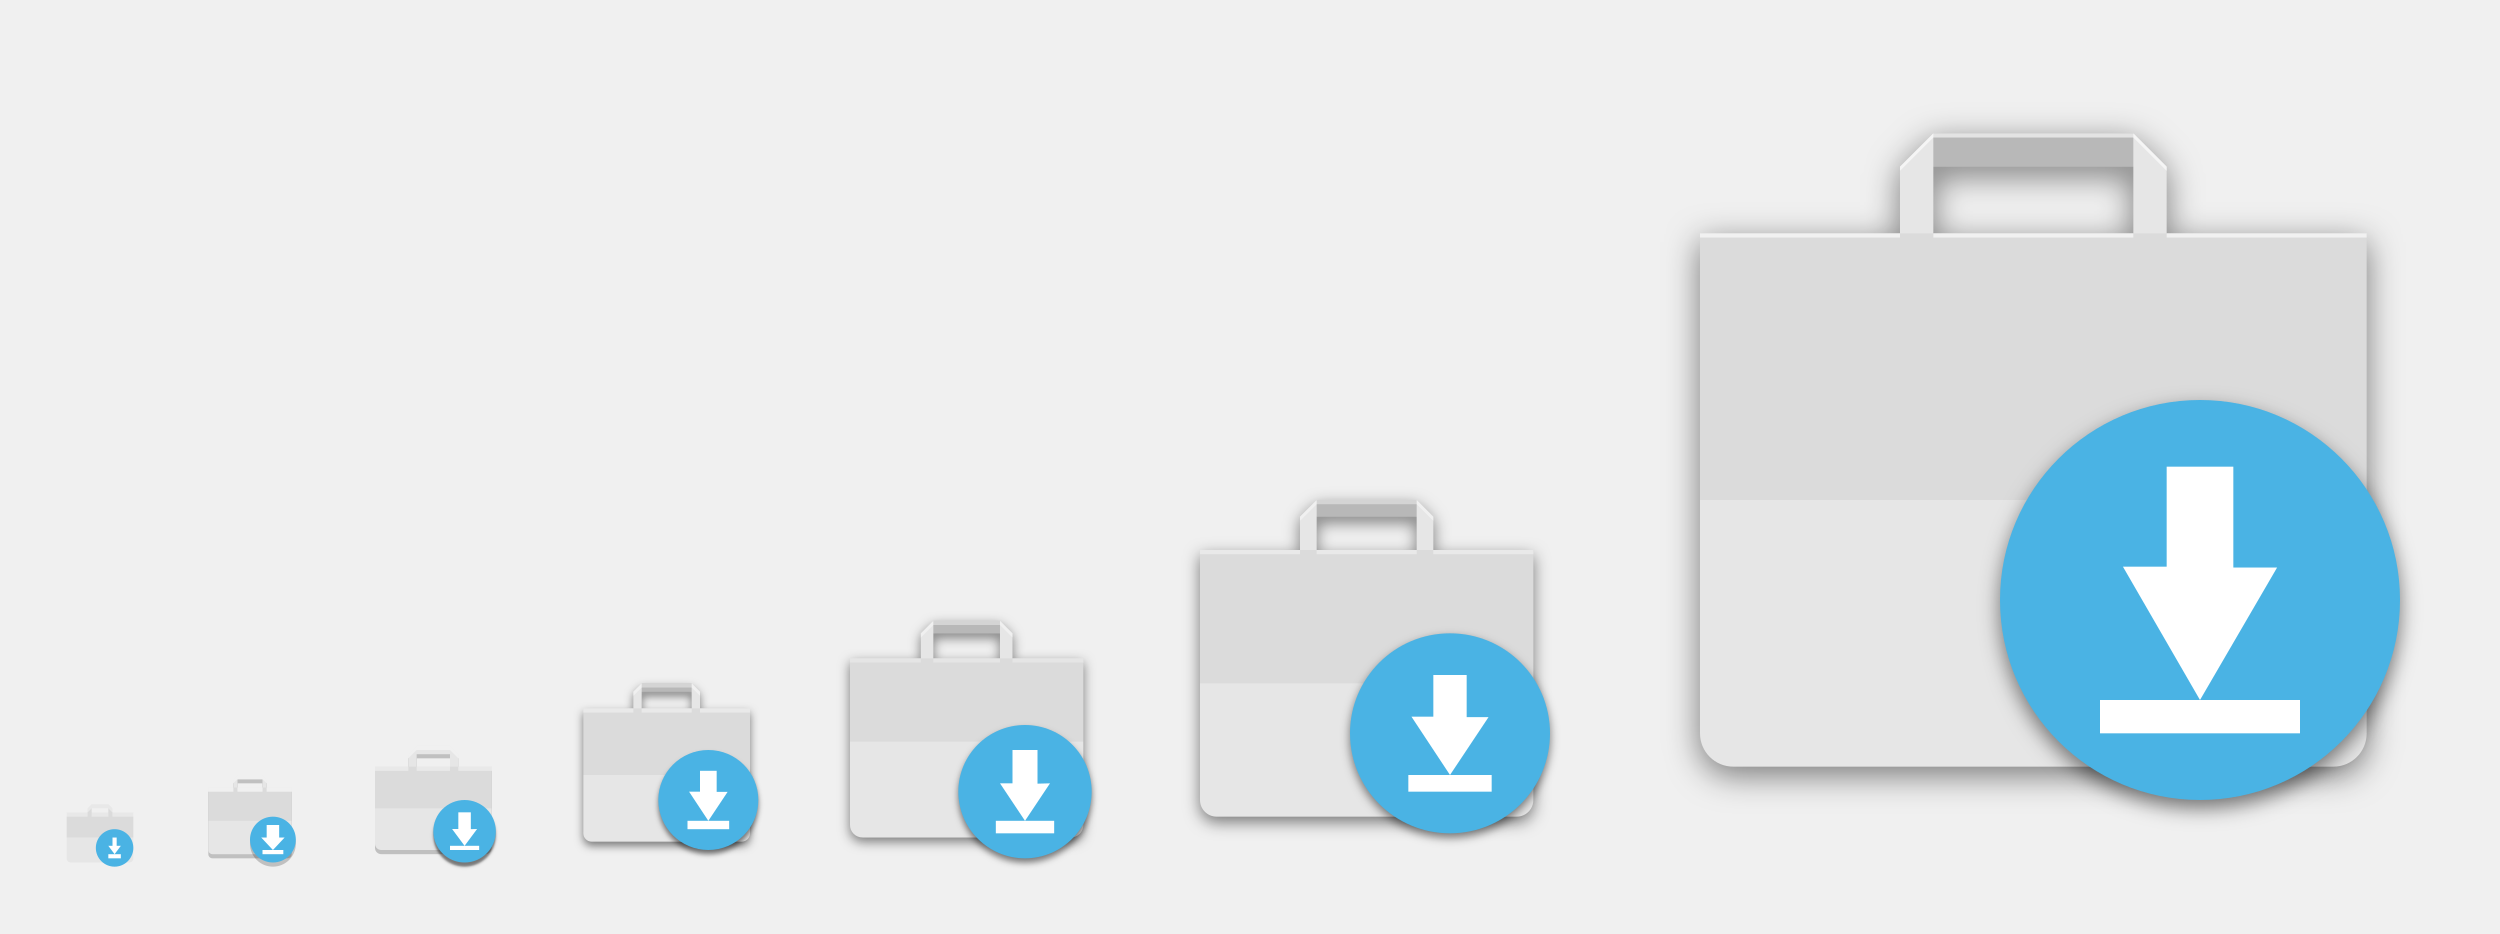
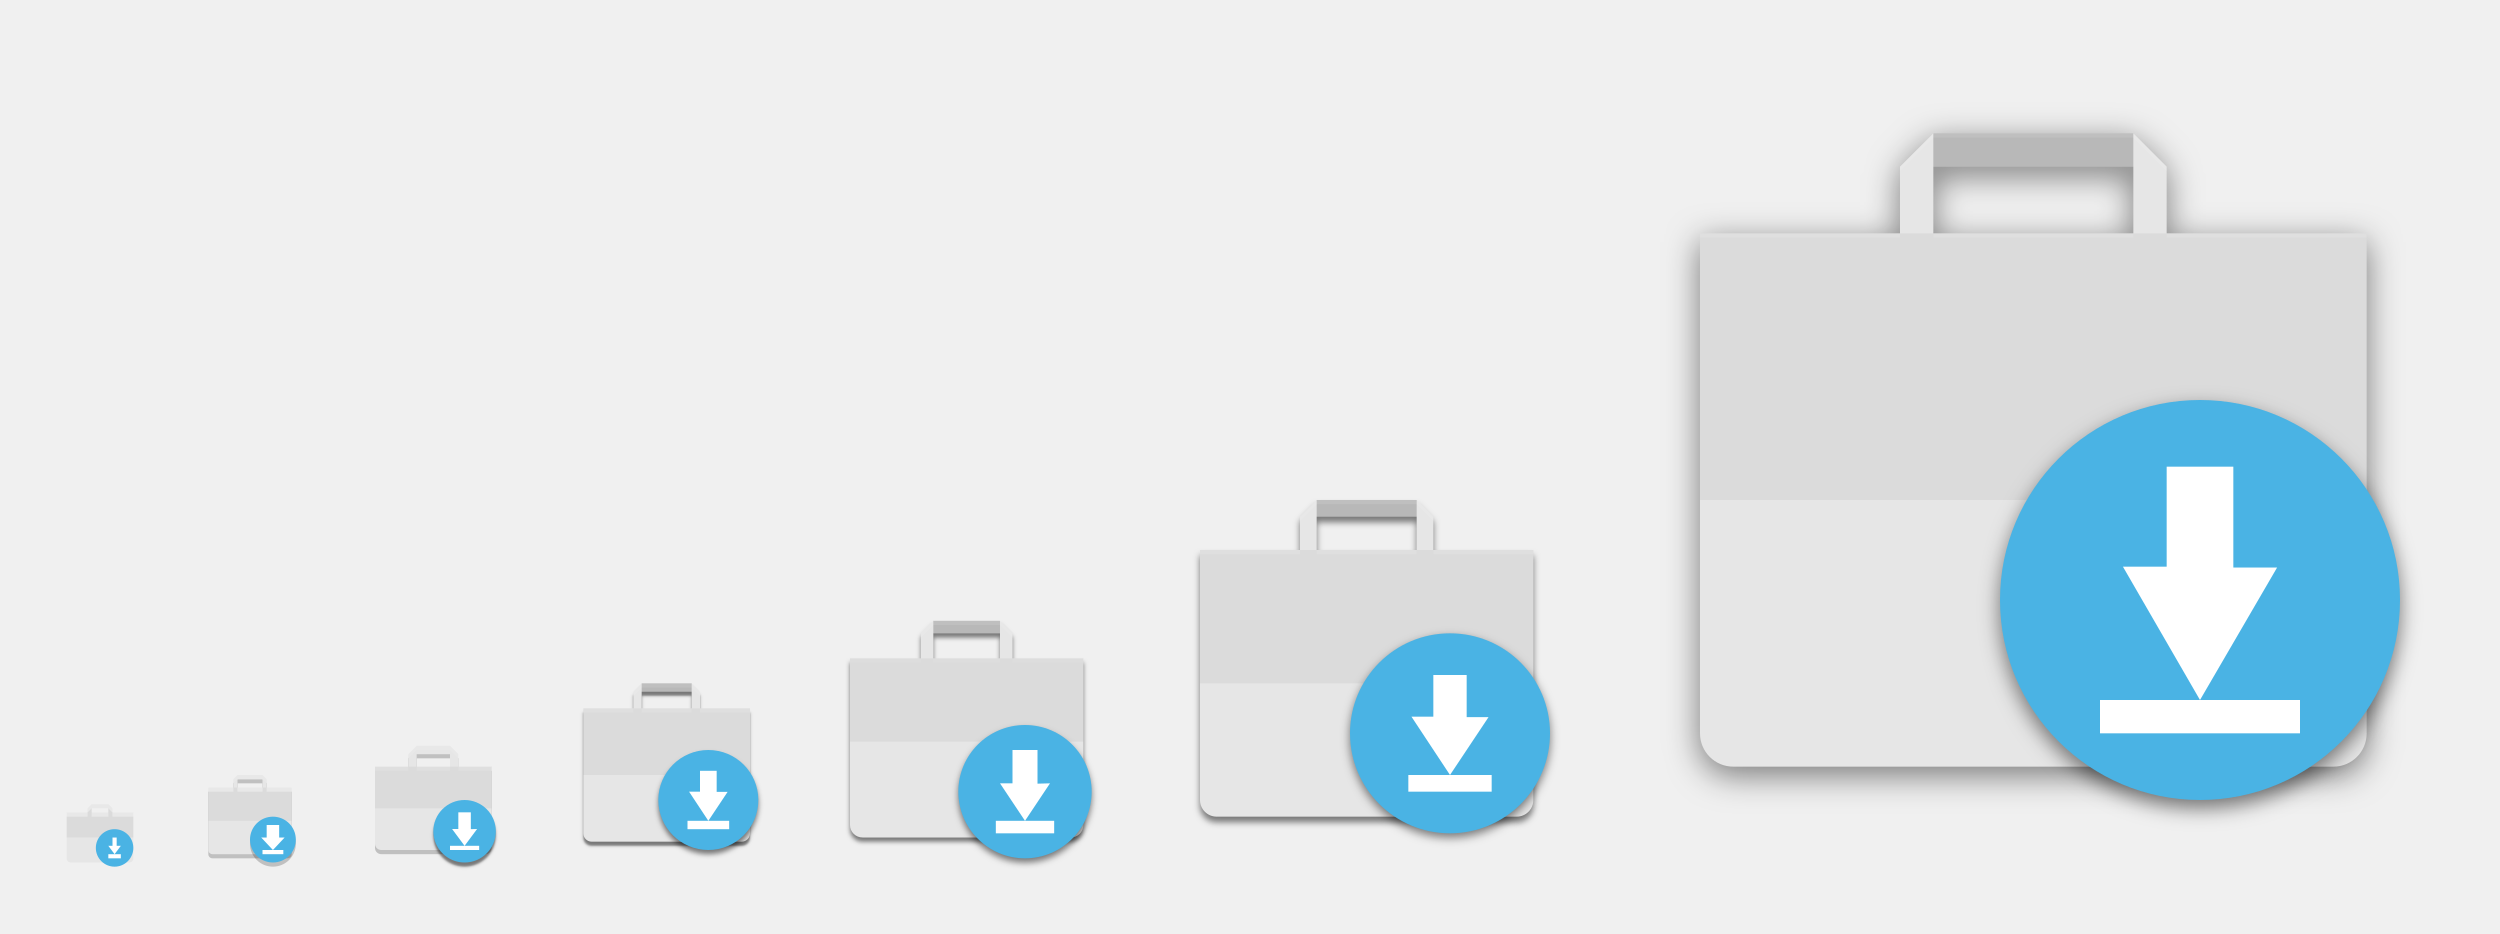
<svg xmlns="http://www.w3.org/2000/svg" xmlns:xlink="http://www.w3.org/1999/xlink" width="600" height="224" id="svg11300" version="1.0" style="display:inline;enable-background:new">
  <defs id="defs3">
    <linearGradient id="linearGradient4070">
      <stop style="stop-color:#000000;stop-opacity:1" offset="0" id="stop4072" />
      <stop style="stop-color:#000000;stop-opacity:0" offset="1" id="stop4074" />
    </linearGradient>
    <linearGradient id="highlightGradient">
      <stop style="stop-color:#ffffff;stop-opacity:1;" offset="0" id="stop4085" />
      <stop style="stop-color:#ffffff;stop-opacity:0.537;" offset="1" id="stop4087" />
    </linearGradient>
    <linearGradient id="outerBackgroundGradient">
      <stop style="stop-color:#6472bc;stop-opacity:1;" offset="0" id="stop3864-8-6" />
      <stop style="stop-color:#92aad1;stop-opacity:1;" offset="1" id="stop3866-9-1" />
    </linearGradient>
    <linearGradient id="shadowGradient">
      <stop id="stop7201-6-7" offset="0" style="stop-color:#000000;stop-opacity:1;" />
      <stop id="stop7203-45-1" offset="1" style="stop-color:#000000;stop-opacity:0.498;" />
    </linearGradient>
    <linearGradient xlink:href="#shadowGradient" id="linearGradient3819" x1="19" y1="156" x2="109" y2="156" gradientUnits="userSpaceOnUse" />
    <linearGradient xlink:href="#shadowGradient" id="linearGradient3847" x1="-46" y1="252" x2="14" y2="252" gradientUnits="userSpaceOnUse" />
    <linearGradient xlink:href="#shadowGradient" id="linearGradient3849" gradientUnits="userSpaceOnUse" x1="-264.414" y1="17.103" x2="-264.414" y2="-49.103" gradientTransform="matrix(0.9666667,0,0,0.9666667,-8.4,-0.5333333)" />
    <linearGradient xlink:href="#shadowGradient" id="linearGradient3851" gradientUnits="userSpaceOnUse" x1="-252" y1="15.861" x2="-252" y2="-47.861" gradientTransform="matrix(0.9729729,0,0,0.972973,-6.810815,-0.4324278)" />
    <linearGradient xlink:href="#shadowGradient" id="linearGradient3853" gradientUnits="userSpaceOnUse" x1="-252" y1="14.629" x2="-252" y2="-46.629" gradientTransform="matrix(0.9794521,0,0,0.979452,-5.17807,-0.3287564)" />
    <linearGradient xlink:href="#shadowGradient" id="linearGradient3855" gradientUnits="userSpaceOnUse" x1="-260.113" y1="13.408" x2="-260.113" y2="-46.423" gradientTransform="matrix(0.9861111,0,0,0.9861111,-3.499974,-0.2222331)" />
    <linearGradient xlink:href="#shadowGradient" id="linearGradient3857" gradientUnits="userSpaceOnUse" x1="-252" y1="12.199" x2="-252" y2="-45.206" gradientTransform="matrix(0.9929578,0,0,0.9929578,-1.77465,-0.1126815)" />
    <linearGradient xlink:href="#shadowGradient" id="linearGradient3875" x1="194" y1="140" x2="242" y2="140" gradientUnits="userSpaceOnUse" />
    <linearGradient xlink:href="#shadowGradient" id="linearGradient3877" gradientUnits="userSpaceOnUse" x1="-140" y1="243.043" x2="-140" y2="192.957" gradientTransform="matrix(0.9583333,0,0,0.9583333,-5.833333,9.083333)" />
    <linearGradient xlink:href="#shadowGradient" id="linearGradient3879" gradientUnits="userSpaceOnUse" x1="-148" y1="240" x2="-148" y2="196" />
    <linearGradient xlink:href="#shadowGradient" id="linearGradient3881" gradientUnits="userSpaceOnUse" x1="-148.226" y1="240.504" x2="-148.226" y2="194.904" gradientTransform="matrix(1.008772,0,0,1.008772,0.5263,-1.614003)" />
    <linearGradient xlink:href="#shadowGradient" id="linearGradient3883" gradientUnits="userSpaceOnUse" x1="-132" y1="239" x2="-132" y2="197" />
    <linearGradient xlink:href="#shadowGradient" id="linearGradient3885" gradientUnits="userSpaceOnUse" x1="-132" y1="238" x2="-132" y2="197" />
    <linearGradient xlink:href="#shadowGradient" id="linearGradient3903" x1="177" y1="196" x2="207" y2="196" gradientUnits="userSpaceOnUse" />
    <linearGradient xlink:href="#shadowGradient" id="linearGradient3931" x1="169" y1="240" x2="191" y2="240" gradientUnits="userSpaceOnUse" />
    <radialGradient xlink:href="#linearGradient4466" id="radialGradient4012" gradientUnits="userSpaceOnUse" gradientTransform="matrix(1.825948,-9.412715e-8,9.9778134e-8,1.93557,-13.16747,77.13063)" cx="99.218" cy="38.164" fx="99.218" fy="38.164" r="11.366" />
    <radialGradient xlink:href="#linearGradient4466" id="radialGradient4348" cx="48" cy="196" fx="48" fy="196" r="16" gradientUnits="userSpaceOnUse" gradientTransform="matrix(1.375,0,0,1.625,-18,-122.5)" />
    <linearGradient xlink:href="#shadowGradient" id="linearGradient4959" gradientUnits="userSpaceOnUse" x1="-46" y1="252" x2="14" y2="252" />
    <linearGradient xlink:href="#outerBackgroundGradient" id="linearGradient4991" x1="368" y1="276" x2="368" y2="52" gradientUnits="userSpaceOnUse" />
    <linearGradient xlink:href="#shadowGradient" id="linearGradient5009" x1="255.8" y1="164" x2="480.2" y2="164" gradientUnits="userSpaceOnUse" />
    <linearGradient xlink:href="#shadowGradient" id="linearGradient5017" x1="255.6" y1="164" x2="480.4" y2="164" gradientUnits="userSpaceOnUse" />
    <linearGradient xlink:href="#shadowGradient" id="linearGradient5025" x1="255.4" y1="164" x2="480.6" y2="164" gradientUnits="userSpaceOnUse" />
    <linearGradient xlink:href="#shadowGradient" id="linearGradient5033" x1="255.2" y1="164" x2="480.8" y2="164" gradientUnits="userSpaceOnUse" />
    <linearGradient xlink:href="#shadowGradient" id="linearGradient5041" x1="255" y1="164" x2="481" y2="164" gradientUnits="userSpaceOnUse" />
    <linearGradient xlink:href="#shadowGradient" id="linearGradient5051" gradientUnits="userSpaceOnUse" x1="255" y1="164" x2="481" y2="164" />
    <linearGradient xlink:href="#shadowGradient" id="linearGradient5053" gradientUnits="userSpaceOnUse" x1="255.2" y1="164" x2="480.8" y2="164" />
    <linearGradient xlink:href="#shadowGradient" id="linearGradient5055" gradientUnits="userSpaceOnUse" x1="255.4" y1="164" x2="480.6" y2="164" />
    <linearGradient xlink:href="#shadowGradient" id="linearGradient5057" gradientUnits="userSpaceOnUse" x1="255.6" y1="164" x2="480.4" y2="164" />
    <linearGradient xlink:href="#shadowGradient" id="linearGradient5059" gradientUnits="userSpaceOnUse" x1="255.8" y1="164" x2="480.2" y2="164" />
    <linearGradient xlink:href="#shadowGradient-5" id="linearGradient5059-2" gradientUnits="userSpaceOnUse" x1="255.8" y1="164" x2="480.2" y2="164" />
    <linearGradient xlink:href="#linearGradient7422" id="linearGradient5266" x1="411.04" y1="208" x2="413.04" y2="208" gradientUnits="userSpaceOnUse" />
    <linearGradient xlink:href="#linearGradient7422" id="linearGradient5268" x1="407.037" y1="208" x2="409.037" y2="208" gradientUnits="userSpaceOnUse" />
    <linearGradient xlink:href="#linearGradient7422" id="linearGradient5270" x1="403.033" y1="208" x2="405.033" y2="208" gradientUnits="userSpaceOnUse" />
    <linearGradient xlink:href="#linearGradient7422" id="linearGradient5272" x1="399.029" y1="208" x2="401.029" y2="208" gradientUnits="userSpaceOnUse" />
    <linearGradient xlink:href="#linearGradient7422" id="linearGradient5274" x1="395.026" y1="208" x2="397.026" y2="208" gradientUnits="userSpaceOnUse" />
    <linearGradient xlink:href="#linearGradient7422" id="linearGradient5276" x1="391.022" y1="208" x2="393.022" y2="208" gradientUnits="userSpaceOnUse" />
    <linearGradient xlink:href="#linearGradient7422" id="linearGradient5278" x1="387.018" y1="208" x2="389.018" y2="208" gradientUnits="userSpaceOnUse" />
    <linearGradient xlink:href="#linearGradient7422" id="linearGradient5280" x1="383.015" y1="208" x2="385.015" y2="208" gradientUnits="userSpaceOnUse" />
    <linearGradient xlink:href="#linearGradient7422" id="linearGradient5282" x1="379.011" y1="208" x2="381.011" y2="208" gradientUnits="userSpaceOnUse" />
    <linearGradient xlink:href="#linearGradient7422" id="linearGradient5284" x1="375.007" y1="208" x2="377.007" y2="208" gradientUnits="userSpaceOnUse" />
    <linearGradient xlink:href="#linearGradient7422" id="linearGradient5286" x1="371.004" y1="208" x2="373.004" y2="208" gradientUnits="userSpaceOnUse" />
    <linearGradient xlink:href="#linearGradient7422" id="linearGradient5288" x1="367" y1="208" x2="369" y2="208" gradientUnits="userSpaceOnUse" />
    <linearGradient xlink:href="#linearGradient7422" id="linearGradient5290" x1="362.996" y1="208" x2="364.996" y2="208" gradientUnits="userSpaceOnUse" />
    <linearGradient xlink:href="#linearGradient7422" id="linearGradient5292" x1="358.993" y1="208" x2="360.993" y2="208" gradientUnits="userSpaceOnUse" />
    <linearGradient xlink:href="#linearGradient7422" id="linearGradient5294" x1="354.989" y1="208" x2="356.989" y2="208" gradientUnits="userSpaceOnUse" />
    <linearGradient xlink:href="#linearGradient7422" id="linearGradient5296" x1="350.985" y1="208" x2="352.985" y2="208" gradientUnits="userSpaceOnUse" />
    <linearGradient xlink:href="#linearGradient7422" id="linearGradient5298" x1="346.982" y1="208" x2="348.982" y2="208" gradientUnits="userSpaceOnUse" />
    <linearGradient xlink:href="#linearGradient7422" id="linearGradient5300" x1="342.978" y1="208" x2="344.978" y2="208" gradientUnits="userSpaceOnUse" />
    <linearGradient xlink:href="#linearGradient7422" id="linearGradient5302" x1="338.974" y1="208" x2="340.974" y2="208" gradientUnits="userSpaceOnUse" />
    <linearGradient xlink:href="#linearGradient7422" id="linearGradient5304" x1="334.971" y1="208" x2="336.971" y2="208" gradientUnits="userSpaceOnUse" />
    <linearGradient xlink:href="#linearGradient7422" id="linearGradient5306" x1="330.967" y1="208" x2="332.967" y2="208" gradientUnits="userSpaceOnUse" />
    <linearGradient xlink:href="#linearGradient7422" id="linearGradient5308" x1="326.963" y1="208" x2="328.963" y2="208" gradientUnits="userSpaceOnUse" />
    <linearGradient xlink:href="#linearGradient7422" id="linearGradient5310" x1="322.96" y1="208" x2="324.96" y2="208" gradientUnits="userSpaceOnUse" />
    <linearGradient xlink:href="#linearGradient7422" id="linearGradient5313" gradientUnits="userSpaceOnUse" x1="322.96" y1="208" x2="324.96" y2="208" />
    <linearGradient xlink:href="#shadowGradient" id="linearGradient3229" gradientUnits="userSpaceOnUse" x1="-188" y1="20" x2="-188" y2="108" gradientTransform="matrix(1.013513,0,0,1.013513,78.10809,-204.8649)" />
    <linearGradient xlink:href="#shadowGradient" id="linearGradient3232" gradientUnits="userSpaceOnUse" x1="-156" y1="20" x2="-156" y2="108" gradientTransform="matrix(1.031394,0,0,1.031394,80.89759,-206.0094)" />
    <linearGradient xlink:href="#shadowGradient" id="linearGradient3235" gradientUnits="userSpaceOnUse" x1="-172" y1="20" x2="-172" y2="108" gradientTransform="matrix(1.049107,0,0,1.049107,83.66073,-207.1429)" />
    <linearGradient xlink:href="#shadowGradient" id="linearGradient3238" gradientUnits="userSpaceOnUse" x1="-172" y1="20" x2="-172" y2="108" gradientTransform="matrix(1.066667,0,0,1,86.40001,-201)" />
    <linearGradient xlink:href="#outerBackgroundGradient" id="linearGradient3947-3" x1="144" y1="276" x2="160" y2="276" gradientUnits="userSpaceOnUse" gradientTransform="matrix(0,-1,1,0,-108,412)" />
    <linearGradient xlink:href="#outerBackgroundGradient" id="linearGradient3939-0" x1="146" y1="240" x2="166" y2="240" gradientUnits="userSpaceOnUse" gradientTransform="matrix(0,-1,1,0,-68,380)" />
    <linearGradient xlink:href="#outerBackgroundGradient-8" id="linearGradient3839-3" x1="-108" y1="-156" x2="-20" y2="-156" gradientUnits="userSpaceOnUse" gradientTransform="translate(-76,236)" />
    <linearGradient xlink:href="#outerBackgroundGradient" id="linearGradient3867-8" x1="20" y1="252" x2="76" y2="252" gradientUnits="userSpaceOnUse" gradientTransform="matrix(0,-1,1,0,-192,283)" />
    <linearGradient y2="-156" x2="-20" y1="-156" x1="-108" gradientTransform="translate(-75,232)" gradientUnits="userSpaceOnUse" id="linearGradient3493" xlink:href="#outerBackgroundGradient" />
    <linearGradient xlink:href="#outerBackgroundGradient-5" id="linearGradient4991-8-1" x1="368" y1="276" x2="368" y2="52" gradientUnits="userSpaceOnUse" />
    <linearGradient gradientTransform="translate(-4.000009,-8.4277344e-7)" y2="52" x2="368" y1="276" x1="368" gradientUnits="userSpaceOnUse" id="linearGradient3595" xlink:href="#outerBackgroundGradient" />
    <linearGradient xlink:href="#shadowGradient" id="linearGradient4390" x1="80" y1="184" x2="80" y2="96" gradientUnits="userSpaceOnUse" gradientTransform="translate(0,-1)" />
    <linearGradient xlink:href="#shadowGradient" id="linearGradient4408" x1="84" y1="184" x2="84" y2="96" gradientUnits="userSpaceOnUse" gradientTransform="translate(-4,0)" />
    <linearGradient xlink:href="#shadowGradient" id="linearGradient4449" x1="64" y1="264" x2="64" y2="208" gradientUnits="userSpaceOnUse" gradientTransform="translate(-4,0)" />
    <linearGradient xlink:href="#outerBackgroundGradient" id="linearGradient4469" x1="164" y1="123" x2="204" y2="123" gradientUnits="userSpaceOnUse" gradientTransform="translate(-307,57)" />
    <linearGradient xlink:href="#shadowGradient" id="linearGradient4479" x1="164" y1="124" x2="204" y2="124" gradientUnits="userSpaceOnUse" gradientTransform="translate(-308,60)" />
    <linearGradient xlink:href="#shadowGradient" id="linearGradient4492" gradientUnits="userSpaceOnUse" x1="-204" y1="204" x2="-204" y2="179" gradientTransform="translate(372,-12)" />
    <linearGradient xlink:href="#shadowGradient" id="linearGradient4495" gradientUnits="userSpaceOnUse" x1="-197" y1="205" x2="-197" y2="178" gradientTransform="translate(372,-12)" />
    <linearGradient xlink:href="#shadowGradient" id="linearGradient4498" gradientUnits="userSpaceOnUse" x1="-196" y1="206" x2="-196" y2="178" gradientTransform="translate(372,-12)" />
    <linearGradient xlink:href="#shadowGradient" id="linearGradient4501" gradientUnits="userSpaceOnUse" x1="-185" y1="207" x2="-185" y2="177" gradientTransform="translate(372,-12)" />
    <linearGradient xlink:href="#shadowGradient" id="linearGradient4504" gradientUnits="userSpaceOnUse" x1="-187" y1="208" x2="-187" y2="176" gradientTransform="translate(372,-12)" />
    <linearGradient xlink:href="#outerBackgroundGradient" id="linearGradient4514" x1="164" y1="179" x2="188" y2="179" gradientUnits="userSpaceOnUse" gradientTransform="translate(-355,-7)" />
    <linearGradient xlink:href="#shadowGradient" id="linearGradient4517" gradientUnits="userSpaceOnUse" x1="-250" y1="184" x2="-230" y2="184" gradientTransform="translate(16,-8)" />
    <linearGradient xlink:href="#shadowGradient" id="linearGradient4520" gradientUnits="userSpaceOnUse" x1="-250" y1="184" x2="-230" y2="184" gradientTransform="translate(16,-8)" />
    <linearGradient xlink:href="#shadowGradient" id="linearGradient4523" gradientUnits="userSpaceOnUse" x1="-250" y1="184" x2="-230" y2="184" gradientTransform="translate(16,-8)" />
    <linearGradient xlink:href="#shadowGradient" id="linearGradient4526" gradientUnits="userSpaceOnUse" x1="-250" y1="188" x2="-230" y2="188" gradientTransform="translate(15,-8)" />
    <linearGradient xlink:href="#shadowGradient" id="linearGradient4529" gradientUnits="userSpaceOnUse" x1="-251" y1="184" x2="-229" y2="184" gradientTransform="translate(16,-8)" />
    <linearGradient xlink:href="#shadowGradient" id="linearGradient4539" x1="164" y1="180" x2="188" y2="180" gradientUnits="userSpaceOnUse" gradientTransform="translate(-356,-4)" />
    <linearGradient xlink:href="#shadowGradient" id="linearGradient4556" gradientUnits="userSpaceOnUse" x1="255.8" y1="164" x2="480.2" y2="164" gradientTransform="translate(-532,204)" />
    <linearGradient xlink:href="#shadowGradient" id="linearGradient4559" gradientUnits="userSpaceOnUse" x1="255.6" y1="164" x2="480.4" y2="164" gradientTransform="translate(-532,204)" />
    <linearGradient xlink:href="#shadowGradient" id="linearGradient4562" gradientUnits="userSpaceOnUse" x1="255.4" y1="164" x2="480.6" y2="164" gradientTransform="translate(-532,204)" />
    <linearGradient xlink:href="#shadowGradient" id="linearGradient4565" gradientUnits="userSpaceOnUse" x1="255.2" y1="164" x2="480.8" y2="164" gradientTransform="translate(-532,204)" />
    <linearGradient xlink:href="#shadowGradient" id="linearGradient4568" gradientUnits="userSpaceOnUse" x1="255" y1="164" x2="481" y2="164" gradientTransform="translate(-532,204)" />
    <linearGradient xlink:href="#shadowGradient" id="linearGradient4578" x1="256" y1="164" x2="480" y2="164" gradientUnits="userSpaceOnUse" gradientTransform="translate(-532,204)" />
    <linearGradient xlink:href="#outerBackgroundGradient" id="linearGradient4600" x1="162" y1="223" x2="182" y2="223" gradientUnits="userSpaceOnUse" gradientTransform="translate(-396,-55)" />
    <linearGradient xlink:href="#shadowGradient" id="linearGradient4610" x1="163" y1="224" x2="181" y2="224" gradientUnits="userSpaceOnUse" gradientTransform="translate(-396,-52)" />
    <linearGradient xlink:href="#shadowGradient" id="linearGradient4626" gradientUnits="userSpaceOnUse" gradientTransform="matrix(1.055556,0,0,1.055556,-405.0556,-64.94444)" x1="163" y1="224" x2="181" y2="224" />
    <linearGradient xlink:href="#outerBackgroundGradient" id="linearGradient4646" x1="160" y1="260" x2="176" y2="260" gradientUnits="userSpaceOnUse" gradientTransform="translate(-428,-96)" />
    <linearGradient xlink:href="#shadowGradient" id="linearGradient4656" x1="160" y1="260" x2="176" y2="260" gradientUnits="userSpaceOnUse" gradientTransform="matrix(0,-1,1,0,-92,428)" />
    <linearGradient xlink:href="#shadowGradient" id="linearGradient4681" gradientUnits="userSpaceOnUse" gradientTransform="matrix(0,-1,1,0,-96,428)" x1="160" y1="260" x2="176" y2="260" />
    <linearGradient xlink:href="#shadowGradient" id="linearGradient4683" gradientUnits="userSpaceOnUse" gradientTransform="translate(16,-8)" x1="-251" y1="184" x2="-229" y2="184" />
    <linearGradient xlink:href="#shadowGradient" id="linearGradient4685" gradientUnits="userSpaceOnUse" gradientTransform="translate(15,-8)" x1="-250" y1="188" x2="-230" y2="188" />
    <linearGradient xlink:href="#shadowGradient" id="linearGradient4687" gradientUnits="userSpaceOnUse" gradientTransform="translate(372,-12)" x1="-187" y1="208" x2="-187" y2="176" />
    <linearGradient xlink:href="#shadowGradient" id="linearGradient4689" gradientUnits="userSpaceOnUse" gradientTransform="translate(372,-12)" x1="-185" y1="207" x2="-185" y2="177" />
    <linearGradient xlink:href="#shadowGradient" id="linearGradient4691" gradientUnits="userSpaceOnUse" gradientTransform="translate(372,-12)" x1="-196" y1="206" x2="-196" y2="178" />
    <linearGradient xlink:href="#shadowGradient" id="linearGradient4693" gradientUnits="userSpaceOnUse" gradientTransform="translate(372,-12)" x1="-197" y1="205" x2="-197" y2="178" />
    <linearGradient xlink:href="#shadowGradient" id="linearGradient4695" gradientUnits="userSpaceOnUse" gradientTransform="translate(372,-12)" x1="-204" y1="204" x2="-204" y2="179" />
    <linearGradient xlink:href="#shadowGradient" id="linearGradient4697" gradientUnits="userSpaceOnUse" gradientTransform="translate(-532,204)" x1="255.2" y1="164" x2="480.8" y2="164" />
    <linearGradient xlink:href="#shadowGradient" id="linearGradient4699" gradientUnits="userSpaceOnUse" gradientTransform="translate(-532,204)" x1="255" y1="164" x2="481" y2="164" />
    <linearGradient xlink:href="#shadowGradient" id="linearGradient4701" gradientUnits="userSpaceOnUse" gradientTransform="translate(-532,204)" x1="255.4" y1="164" x2="480.6" y2="164" />
    <linearGradient xlink:href="#shadowGradient" id="linearGradient4703" gradientUnits="userSpaceOnUse" gradientTransform="translate(-532,204)" x1="255.6" y1="164" x2="480.4" y2="164" />
    <linearGradient xlink:href="#shadowGradient" id="linearGradient4705" gradientUnits="userSpaceOnUse" gradientTransform="translate(-532,204)" x1="255.8" y1="164" x2="480.2" y2="164" />
    <linearGradient xlink:href="#shadowGradient" id="linearGradient4707" gradientUnits="userSpaceOnUse" gradientTransform="matrix(1.055556,0,0,1.055556,-405.0556,-64.94444)" x1="163" y1="224" x2="181" y2="224" />
    <linearGradient xlink:href="#shadowGradient" id="linearGradient4709" gradientUnits="userSpaceOnUse" gradientTransform="translate(-356,-4)" x1="164" y1="180" x2="188" y2="180" />
    <linearGradient xlink:href="#shadowGradient" id="linearGradient4711" gradientUnits="userSpaceOnUse" gradientTransform="translate(-308,60)" x1="164" y1="124" x2="204" y2="124" />
    <linearGradient xlink:href="#shadowGradient" id="linearGradient4713" gradientUnits="userSpaceOnUse" x1="64" y1="264" x2="64" y2="208" gradientTransform="translate(-4,0)" />
    <linearGradient xlink:href="#shadowGradient" id="linearGradient4715" gradientUnits="userSpaceOnUse" x1="84" y1="184" x2="84" y2="96" gradientTransform="translate(-4,0)" />
    <linearGradient xlink:href="#shadowGradient" id="linearGradient4717" gradientUnits="userSpaceOnUse" gradientTransform="translate(-532,204)" x1="256" y1="164" x2="480" y2="164" />
    <linearGradient xlink:href="#shadowGradient" id="linearGradient3981" gradientUnits="userSpaceOnUse" gradientTransform="translate(15,-12)" x1="-250" y1="188" x2="-230" y2="188" />
    <linearGradient xlink:href="#shadowGradient" id="linearGradient3984" gradientUnits="userSpaceOnUse" gradientTransform="translate(16,-12)" x1="-251" y1="184" x2="-229" y2="184" />
    <linearGradient xlink:href="#shadowGradient" id="linearGradient3987" gradientUnits="userSpaceOnUse" gradientTransform="translate(368,-12)" x1="-204" y1="204" x2="-204" y2="179" />
    <linearGradient xlink:href="#shadowGradient" id="linearGradient3990" gradientUnits="userSpaceOnUse" gradientTransform="translate(368,-12)" x1="-197" y1="205" x2="-197" y2="178" />
    <linearGradient xlink:href="#shadowGradient" id="linearGradient3993" gradientUnits="userSpaceOnUse" gradientTransform="translate(368,-12)" x1="-196" y1="206" x2="-196" y2="178" />
    <linearGradient xlink:href="#shadowGradient" id="linearGradient3996" gradientUnits="userSpaceOnUse" x1="-132" y1="238" x2="-132" y2="197" gradientTransform="translate(320,-94)" />
    <linearGradient xlink:href="#shadowGradient" id="linearGradient3999" gradientUnits="userSpaceOnUse" x1="-132" y1="239" x2="-132" y2="197" gradientTransform="translate(320,-94)" />
    <linearGradient xlink:href="#shadowGradient" id="linearGradient4002" gradientUnits="userSpaceOnUse" x1="-148" y1="240" x2="-148" y2="196" gradientTransform="translate(320,-94)" />
    <linearGradient xlink:href="#shadowGradient" id="linearGradient4005" gradientUnits="userSpaceOnUse" gradientTransform="translate(-4,-1)" x1="80" y1="184" x2="80" y2="96" />
    <linearGradient xlink:href="#shadowGradient" id="linearGradient4008" gradientUnits="userSpaceOnUse" gradientTransform="matrix(1.013513,0,0,1.013513,82.10809,-204.8649)" x1="-188" y1="20" x2="-188" y2="108" />
    <linearGradient xlink:href="#shadowGradient" id="linearGradient4011" gradientUnits="userSpaceOnUse" gradientTransform="matrix(1.031394,0,0,1.031394,84.89759,-206.0094)" x1="-156" y1="20" x2="-156" y2="108" />
    <linearGradient xlink:href="#shadowGradient" id="linearGradient4014" gradientUnits="userSpaceOnUse" gradientTransform="matrix(1.049107,0,0,1.049107,87.66073,-207.1429)" x1="-172" y1="20" x2="-172" y2="108" />
    <linearGradient xlink:href="#shadowGradient" id="linearGradient4017" gradientUnits="userSpaceOnUse" gradientTransform="matrix(0.9929578,0,0,0.9929578,310.2253,251.8873)" x1="-252" y1="12.199" x2="-252" y2="-45.206" />
    <linearGradient xlink:href="#shadowGradient" id="linearGradient4020" gradientUnits="userSpaceOnUse" gradientTransform="matrix(0.9861111,0,0,0.9861111,308.5,251.7778)" x1="-260.113" y1="13.408" x2="-260.113" y2="-46.423" />
    <linearGradient xlink:href="#shadowGradient" id="linearGradient4023" gradientUnits="userSpaceOnUse" gradientTransform="matrix(0.9794521,0,0,0.979452,306.8219,251.6712)" x1="-252" y1="14.629" x2="-252" y2="-46.629" />
    <linearGradient xlink:href="#shadowGradient" id="linearGradient4026" gradientUnits="userSpaceOnUse" gradientTransform="matrix(0.9729729,0,0,0.972973,305.1892,251.5676)" x1="-252" y1="15.861" x2="-252" y2="-47.861" />
    <linearGradient xlink:href="#shadowGradient" id="linearGradient4029" gradientUnits="userSpaceOnUse" gradientTransform="translate(-532,200)" x1="255.8" y1="164" x2="480.2" y2="164" />
    <linearGradient xlink:href="#shadowGradient" id="linearGradient4032" gradientUnits="userSpaceOnUse" gradientTransform="translate(-532,200)" x1="255.6" y1="164" x2="480.4" y2="164" />
    <linearGradient xlink:href="#shadowGradient" id="linearGradient4035" gradientUnits="userSpaceOnUse" gradientTransform="translate(-532,200)" x1="255.4" y1="164" x2="480.6" y2="164" />
    <linearGradient xlink:href="#shadowGradient" id="linearGradient4038" gradientUnits="userSpaceOnUse" gradientTransform="translate(-532,200)" x1="255" y1="164" x2="481" y2="164" />
    <linearGradient xlink:href="#shadowGradient" id="linearGradient4041" gradientUnits="userSpaceOnUse" gradientTransform="translate(-532,200)" x1="255.2" y1="164" x2="480.8" y2="164" />
    <clipPath clipPathUnits="userSpaceOnUse" id="clipPath4047">
      <rect ry="1" y="32" x="-183" height="88" width="88" id="rect4049" style="color:#bebebe;fill:#000000;fill-opacity:1;stroke:none;stroke-width:2;marker:none;visibility:visible;display:inline;overflow:visible;enable-background:accumulate" rx="1" />
    </clipPath>
    <clipPath clipPathUnits="userSpaceOnUse" id="clipPath4047-6">
      <rect ry="1" y="32" x="-183" height="88" width="88" id="rect4049-1" style="color:#bebebe;fill:#000000;fill-opacity:1;stroke:none;stroke-width:2;marker:none;visibility:visible;display:inline;overflow:visible;enable-background:accumulate" rx="1" />
    </clipPath>
    <linearGradient xlink:href="#highlightGradient" id="linearGradient3983" x1="-183" y1="76" x2="-95" y2="76" gradientUnits="userSpaceOnUse" />
    <clipPath clipPathUnits="userSpaceOnUse" id="clipPath3989">
      <rect ry="1" rx="1" y="103" x="160" height="40" width="40" id="rect3991" style="opacity:0.1;color:#bebebe;fill:#000000;fill-opacity:1;fill-rule:nonzero;stroke:none;stroke-width:2;marker:none;visibility:visible;display:inline;overflow:visible;enable-background:accumulate" />
    </clipPath>
    <linearGradient xlink:href="#highlightGradient" id="linearGradient4000" x1="160" y1="123" x2="200" y2="123" gradientUnits="userSpaceOnUse" />
    <clipPath clipPathUnits="userSpaceOnUse" id="clipPath4006">
      <rect ry="1" rx="1" y="167" x="160" height="24" width="24" id="rect4008" style="opacity:0.2;color:#bebebe;fill:#000000;fill-opacity:1;fill-rule:nonzero;stroke:none;stroke-width:2;marker:none;visibility:visible;display:inline;overflow:visible;enable-background:accumulate" />
    </clipPath>
    <linearGradient xlink:href="#highlightGradient" id="linearGradient4016" x1="160" y1="179" x2="184" y2="179" gradientUnits="userSpaceOnUse" />
    <clipPath clipPathUnits="userSpaceOnUse" id="clipPath4022">
      <rect ry="1" rx="1" y="214" x="158" height="20" width="20" id="rect4024" style="opacity:0.2;color:#bebebe;fill:#000000;fill-opacity:1;stroke:none;stroke-width:2;marker:none;visibility:visible;display:inline;overflow:visible;enable-background:accumulate" />
    </clipPath>
    <linearGradient xlink:href="#highlightGradient" id="linearGradient4033" x1="158" y1="224" x2="178" y2="224" gradientUnits="userSpaceOnUse" />
    <clipPath clipPathUnits="userSpaceOnUse" id="clipPath4039">
      <rect ry="1" rx="1" y="207" x="32" height="56" width="56" id="rect4041" style="opacity:0.2;color:#bebebe;fill:#000000;fill-opacity:1;fill-rule:nonzero;stroke:none;stroke-width:2;marker:none;visibility:visible;display:inline;overflow:visible;enable-background:accumulate" />
    </clipPath>
    <linearGradient xlink:href="#highlightGradient" id="linearGradient4049" x1="32" y1="235" x2="88" y2="235" gradientUnits="userSpaceOnUse" />
    <clipPath clipPathUnits="userSpaceOnUse" id="clipPath4058">
      <rect ry="4" rx="4" y="51" x="252" height="224" width="224" id="rect4060" style="opacity:0.2;color:#bebebe;fill:#000000;fill-opacity:1;fill-rule:nonzero;stroke:none;stroke-width:2;marker:none;visibility:visible;display:inline;overflow:visible;enable-background:accumulate" />
    </clipPath>
    <linearGradient xlink:href="#highlightGradient" id="linearGradient4068" x1="252" y1="163" x2="476" y2="163" gradientUnits="userSpaceOnUse" />
    <linearGradient xlink:href="#shadowGradient" id="linearGradient4078" x1="169" y1="235" x2="169" y2="213" gradientUnits="userSpaceOnUse" />
    <linearGradient id="linearGradient5105-8">
      <stop id="stop5107-4" style="stop-color:#f5f5f5;stop-opacity:1" offset="0" />
      <stop id="stop5109-4" style="stop-color:#ebebeb;stop-opacity:1" offset="1" />
    </linearGradient>
    <linearGradient id="linearGradient3581">
      <stop id="stop3583" style="stop-color:#f5f5f5;stop-opacity:1" offset="0" />
      <stop id="stop3585" style="stop-color:#ebebeb;stop-opacity:1" offset="1" />
    </linearGradient>
    <linearGradient id="linearGradient3592">
      <stop id="stop3594" style="stop-color:#f5f5f5;stop-opacity:1" offset="0" />
      <stop id="stop3596" style="stop-color:#ebebeb;stop-opacity:1" offset="1" />
    </linearGradient>
    <linearGradient id="linearGradient3606">
      <stop id="stop3608" style="stop-color:#f5f5f5;stop-opacity:1" offset="0" />
      <stop id="stop3610" style="stop-color:#ebebeb;stop-opacity:1" offset="1" />
    </linearGradient>
    <linearGradient id="linearGradient3620">
      <stop id="stop3622" style="stop-color:#f5f5f5;stop-opacity:1" offset="0" />
      <stop id="stop3624" style="stop-color:#ebebeb;stop-opacity:1" offset="1" />
    </linearGradient>
    <linearGradient id="linearGradient3627">
      <stop id="stop3629" style="stop-color:#f5f5f5;stop-opacity:1" offset="0" />
      <stop id="stop3631" style="stop-color:#ebebeb;stop-opacity:1" offset="1" />
    </linearGradient>
    <linearGradient id="linearGradient3634">
      <stop id="stop3636" style="stop-color:#f5f5f5;stop-opacity:1" offset="0" />
      <stop id="stop3638" style="stop-color:#ebebeb;stop-opacity:1" offset="1" />
    </linearGradient>
    <linearGradient xlink:href="#linearGradient4070" id="linearGradient4076" x1="160" y1="188" x2="160" y2="172" gradientUnits="userSpaceOnUse" gradientTransform="matrix(1,0,0,-1,0,450)" />
    <filter id="filter4124">
      <feGaussianBlur stdDeviation="0.7" id="feGaussianBlur4126" />
    </filter>
-     <filter id="filter4000">
-       <feGaussianBlur stdDeviation="0.975" id="feGaussianBlur4002" />
-     </filter>
    <filter style="color-interpolation-filters:sRGB" id="filter4129">
      <feGaussianBlur stdDeviation="0.475" id="feGaussianBlur4131" />
    </filter>
    <filter style="color-interpolation-filters:sRGB" id="filter8381" x="-0.06" width="1.12" y="-0.06" height="1.12">
      <feGaussianBlur stdDeviation="0.8" id="feGaussianBlur8383" />
    </filter>
-     <filter style="color-interpolation-filters:sRGB" id="filter8401" x="-0.059" width="1.117" y="-0.062" height="1.123">
-       <feGaussianBlur stdDeviation="1.95" id="feGaussianBlur8403" />
-     </filter>
    <filter style="color-interpolation-filters:sRGB" id="filter8456" x="-0.059" width="1.117" y="-0.062" height="1.123">
      <feGaussianBlur stdDeviation="3.9" id="feGaussianBlur8458" />
    </filter>
    <filter style="color-interpolation-filters:sRGB" id="filter8466" x="-0.06" width="1.12" y="-0.06" height="1.12">
      <feGaussianBlur stdDeviation="2.4" id="feGaussianBlur8468" />
    </filter>
-     <filter style="color-interpolation-filters:sRGB" id="filter8523" x="-0.058" width="1.116" y="-0.062" height="1.125">
-       <feGaussianBlur stdDeviation="1.35" id="feGaussianBlur8525" />
-     </filter>
    <filter style="color-interpolation-filters:sRGB" id="filter4439" x="-0.06" width="1.12" y="-0.06" height="1.12">
      <feGaussianBlur stdDeviation="0.375" id="feGaussianBlur4441" />
+     </filter>
+     <filter style="color-interpolation-filters:sRGB" id="filter4413" x="-0.023" width="1.046" y="-0.025" height="1.05">
+       <feGaussianBlur stdDeviation="0.54" id="feGaussianBlur4415" />
+     </filter>
+     <filter style="color-interpolation-filters:sRGB" id="filter4417" x="-0.023" width="1.047" y="-0.025" height="1.049">
+       <feGaussianBlur stdDeviation="0.78" id="feGaussianBlur4419" />
+     </filter>
+     <filter style="color-interpolation-filters:sRGB" id="filter4421" x="-0.023" width="1.047" y="-0.025" height="1.049">
+       <feGaussianBlur stdDeviation="0.39" id="feGaussianBlur4423" />
    </filter>
  </defs>
  <g style="display:inline" id="layer1" transform="translate(0,-76)">
    <g style="display:none" id="layer7">
      <text y="59.745" xml:space="preserve" x="15.007" style="font-style:normal;font-variant:normal;font-weight:normal;font-stretch:normal;font-size:18px;font-family:'DejaVu Sans';-inkscape-font-specification:'DejaVu Sans';display:inline;fill:#000000;fill-opacity:1;stroke:none;enable-background:new" id="context">
        <tspan style="font-style:normal;font-variant:normal;font-weight:normal;font-stretch:normal;font-family:'DejaVu Sans';-inkscape-font-specification:'DejaVu Sans'" y="59.745" x="15.007" id="tspan3933">apps</tspan>
      </text>
      <text y="59.745" xml:space="preserve" x="142.488" style="font-style:normal;font-variant:normal;font-weight:bold;font-stretch:normal;font-size:18px;line-height:125%;font-family:'DejaVu Sans';-inkscape-font-specification:'DejaVu Sans Bold';text-align:start;writing-mode:lr-tb;text-anchor:start;display:inline;fill:#000000;fill-opacity:1;stroke:none;enable-background:new" id="icon-name">
        <tspan style="font-style:normal;font-variant:normal;font-weight:bold;font-stretch:normal;font-size:18px;font-family:'DejaVu Sans';-inkscape-font-specification:'DejaVu Sans Bold'" y="59.745" x="142.488" id="tspan3937">software-store</tspan>
      </text>
      <rect style="display:inline;overflow:visible;visibility:visible;fill:#e9e9e9;fill-opacity:1;fill-rule:nonzero;stroke:none;stroke-width:2;marker:none;enable-background:accumulate" id="rect16x16" width="16" height="16" x="-32" y="268" transform="scale(-1,1)" />
      <rect style="display:inline;overflow:visible;visibility:visible;fill:#e9e9e9;fill-opacity:1;fill-rule:nonzero;stroke:none;stroke-width:2;marker:none;enable-background:accumulate" id="rect24x24" width="24" height="24" x="-72" y="260" transform="scale(-1,1)" />
      <rect style="display:inline;overflow:visible;visibility:visible;fill:#e9e9e9;fill-opacity:1;fill-rule:nonzero;stroke:none;stroke-width:2;marker:none;enable-background:accumulate" id="rect32x32" width="32" height="32" x="-120" y="252" transform="scale(-1,1)" />
      <rect y="236" x="-184" height="48" width="48" id="rect48x48" style="display:inline;overflow:visible;visibility:visible;fill:#e9e9e9;fill-opacity:1;fill-rule:nonzero;stroke:none;stroke-width:2;marker:none;enable-background:accumulate" transform="scale(-1,1)" />
      <rect style="display:inline;overflow:visible;visibility:visible;fill:#e9e9e9;fill-opacity:1;fill-rule:nonzero;stroke:none;stroke-width:2;marker:none;enable-background:accumulate" id="rect256x256" width="192" height="192" x="-584" y="92" transform="scale(-1,1)" />
      <rect y="188" x="-376" height="96" width="96" id="rect3949" style="display:inline;overflow:visible;visibility:visible;fill:#e9e9e9;fill-opacity:1;fill-rule:nonzero;stroke:none;stroke-width:2;marker:none;enable-background:accumulate" transform="scale(-1,1)" />
      <rect style="display:inline;overflow:visible;visibility:visible;fill:#e9e9e9;fill-opacity:1;fill-rule:nonzero;stroke:none;stroke-width:2;marker:none;enable-background:accumulate" id="rect3951" width="64" height="64" x="-264" y="220" transform="scale(-1,1)" />
    </g>
    <g id="layer6" style="display:inline">
      <path id="path4445" d="m 100,256 -2,2 0,3 -8,0 0,18.5 c 0,0.831 0.669,1.5 1.5,1.5 l 25,0 c 0.831,0 1.5,-0.669 1.5,-1.5 l 0,-18.5 -8,0 0,-3 -2,-2 z m 0,2 8,0 0,3 -8,0 z" style="fill:#000000;fill-opacity:1;stroke:none;opacity:0.2" />
      <path style="fill:#000000;fill-opacity:1;stroke:none;opacity:0.2" d="m 57,263 -1,1 0,2 -6,0 0,0 0,15 c 0,0.554 0.446,1 1,1 l 18,0 c 0.554,0 1,-0.446 1,-1 l 0,-15 -6,0 0,-2 -1,-1 z m 0,1 6,0 0,2 -6,0 z" id="path4447" />
-       <path id="path8521" d="m 224,226 -3,3 0,6 -17,0 0,40 c 0,1.662 1.338,3 3,3 l 50,0 c 1.662,0 3,-1.338 3,-3 l 0,-40 -17,0 0,-6 -3,-3 z m 0,3 16,0 0,6 -16,0 z" style="fill:#000000;fill-opacity:1;stroke:none;opacity:0.5;filter:url(#filter8523)" />
+       <path id="path8521" d="m 224,226 -3,3 0,6 -17,0 0,40 c 0,1.662 1.338,3 3,3 l 50,0 c 1.662,0 3,-1.338 3,-3 l 0,-40 -17,0 0,-6 -3,-3 z m 0,3 16,0 0,6 -16,0 z" style="fill:#000000;fill-opacity:1;stroke:none;opacity:0.5;filter:url(#filter4413)" />
      <path id="path8422" d="m 464,110 -8,8 0,16 -48,0 0,0 0,120 c 0,4.432 3.568,8 8,8 l 144,0 c 4.432,0 8,-3.568 8,-8 l 0,-120 -48,0 0,-16 -8,-8 z m 0,8 48,0 0,16 -48,0 z" style="opacity:0.5;fill:#000000;fill-opacity:1;stroke:none;filter:url(#filter8456)" />
      <path style="fill:#e6e6e6;fill-opacity:1;stroke:none" d="m 464,108 -8,8 0,16 -48,0 0,0 0,120 c 0,4.432 3.568,8 8,8 l 144,0 c 4.432,0 8,-3.568 8,-8 l 0,-120 -48,0 0,-16 -8,-8 z m 0,8 48,0 0,16 -48,0 z" id="path8411" />
-       <path style="opacity:0.5;fill:#000000;fill-opacity:1;stroke:none;filter:url(#filter8401)" d="m 316,197.32 -4,4 0,8 -24,0 0,0 0,60 c 0,2.216 1.784,4 4,4 l 72,0 c 2.216,0 4,-1.784 4,-4 l 0,-60 -24,0 0,-8 -4,-4 z m 0,4 24,0 0,8 -24,0 z" id="path8399" />
+       <path style="opacity:0.5;fill:#000000;fill-opacity:1;stroke:none;filter:url(#filter4417)" d="m 316,197.32 -4,4 0,8 -24,0 0,0 0,60 c 0,2.216 1.784,4 4,4 l 72,0 c 2.216,0 4,-1.784 4,-4 l 0,-60 -24,0 0,-8 -4,-4 z m 0,4 24,0 0,8 -24,0 z" id="path8399" />
      <path id="path8316" d="m 316,196 -4,4 0,8 -24,0 0,0 0,60 c 0,2.216 1.784,4 4,4 l 72,0 c 2.216,0 4,-1.784 4,-4 l 0,-60 -24,0 0,-8 -4,-4 z m 0,4 24,0 0,8 -24,0 z" style="fill:#e6e6e6;fill-opacity:1;stroke:none" />
-       <path id="path3998" d="m 154,241 -2,2 0,4 -12,0 0,0 0,30 c 0,1.108 0.892,2 2,2 l 36,0 c 1.108,0 2,-0.892 2,-2 l 0,-30 -12,0 0,-4 -2,-2 z m 0,2 12,0 0,4 -12,0 z" style="opacity:0.5;fill:#000000;fill-opacity:1;stroke:none;filter:url(#filter4000)" />
+       <path id="path3998" d="m 154,241 -2,2 0,4 -12,0 0,0 0,30 c 0,1.108 0.892,2 2,2 l 36,0 c 1.108,0 2,-0.892 2,-2 l 0,-30 -12,0 0,-4 -2,-2 z m 0,2 12,0 0,4 -12,0 z" style="opacity:0.5;fill:#000000;fill-opacity:1;stroke:none;filter:url(#filter4421)" />
      <path style="fill:#e6e6e6;fill-opacity:1;stroke:none" d="m 154,240 -2,2 0,4 -12,0 0,0 0,30 c 0,1.108 0.892,2 2,2 l 36,0 c 1.108,0 2,-0.892 2,-2 l 0,-30 -12,0 0,-4 -2,-2 z m 0,2 12,0 0,4 -12,0 z" id="rect4203" />
      <path style="fill:#e6e6e6;fill-opacity:1;stroke:none" d="m 224,149 -3,3 0,6 -17,0 0,40 c 0,1.662 1.338,3 3,3 l 50,0 c 1.662,0 3,-1.338 3,-3 l 0,-40 -17,0 0,-6 -3,-3 z m 0,3 16,0 0,6 -16,0 z" transform="translate(0,76)" id="rect4229" />
      <path style="fill:#e6e6e6;fill-opacity:1;stroke:none" d="m 100,255 -2,2 0,3 -8,0 0,18.5 c 0,0.831 0.669,1.5 1.5,1.5 l 25,0 c 0.831,0 1.5,-0.669 1.5,-1.5 l 0,-18.5 -8,0 0,-3 -2,-2 z m 0,2 8,0 0,3 -8,0 z" id="rect4255" />
      <path style="display:inline;fill:#e6e6e6;fill-opacity:1;stroke:none;enable-background:new" d="m 22,193 -1,1 0,1 -4,0 -1,0 0,11 c 0,0.554 0.446,1 1,1 l 14,0 c 0.554,0 1,-0.446 1,-1 l 0,-11 -1,0 -4,0 0,-1 -1,-1 z m 0,1 4,0 0,1 -4,0 z" transform="translate(0,76)" id="rect4265" />
      <rect style="opacity:0.2;fill:#000000;fill-opacity:1;stroke:none" id="rect3293" width="12" height="2" x="154" y="240" />
      <path style="opacity:0.05;fill:#000000;fill-opacity:1;stroke:none" d="m 140,170 0,16 40,0 0,-16 z" transform="translate(0,76)" id="rect3295" />
      <circle transform="matrix(0.8571429,0,0,0.8571429,24.28571,102.7143)" id="path4118" style="display:inline;opacity:0.5;fill:#000000;fill-opacity:1;stroke:none;filter:url(#filter4124);enable-background:new" cx="170" cy="194" r="14" />
      <g id="g8385" transform="translate(0,-2)">
        <circle transform="matrix(0.8571429,0,0,0.8571429,24.28571,103.7143)" id="path4058" style="display:inline;fill:#4ab3e4;fill-opacity:1;stroke:none;enable-background:new" cx="170" cy="194" r="14" />
        <path style="fill:#ffffff;fill-opacity:1;stroke:none" d="m 172,263 0,5.054 2.625,0 L 170,275 l -4.625,-7 2.625,0 0,-5 4,0 z M 165,275 l 10,0 0,2 -10,0 z" id="path6245-9" />
      </g>
      <path style="opacity:0.05;fill:#000000;fill-opacity:1;stroke:none" d="m 288,132 0,32 80,0 0,-32 z" transform="translate(0,76)" id="path8318" />
      <rect style="opacity:0.2;fill:#000000;fill-opacity:1;stroke:none;stroke-width:2;stroke-miterlimit:4;stroke-dasharray:none;stroke-opacity:1" id="rect8332" width="24" height="4" x="316" y="196" rx="0" ry="0" />
-       <path style="fill:#ffffff;fill-opacity:1;stroke:none;opacity:0.4" d="M 316 120 L 312 124 L 312 125 L 316 121 L 340 121 L 344 125 L 344 124 L 340 120 L 316 120 z M 288 132 L 288 133 L 312 133 L 312 132 L 288 132 z M 316 132 L 316 133 L 340 133 L 340 132 L 316 132 z M 344 132 L 344 133 L 368 133 L 368 132 L 344 132 z " transform="translate(0,76)" id="path8322" />
-       <path style="fill:#ffffff;fill-opacity:1;stroke:none;opacity:0.4" d="M 154 164 L 152 166 L 152 167 L 154 165 L 166 165 L 168 167 L 168 166 L 166 164 L 154 164 z M 140 170 L 140 171 L 152 171 L 152 170 L 140 170 z M 154 170 L 154 171 L 166 171 L 166 170 L 154 170 z M 168 170 L 168 171 L 180 171 L 180 170 L 168 170 z " id="path8327" transform="translate(0,76)" />
+       <path style="fill:#ffffff;fill-opacity:1;stroke:none;opacity:0.1" d="M 316 120 L 312 124 L 312 125 L 316 121 L 340 121 L 344 125 L 344 124 L 340 120 L 316 120 z M 288 132 L 288 133 L 312 133 L 312 132 L 288 132 z M 316 132 L 316 133 L 340 133 L 340 132 L 316 132 z M 344 132 L 344 133 L 368 133 L 368 132 L 344 132 z " transform="translate(0,76)" id="path8322" />
+       <path style="fill:#ffffff;fill-opacity:1;stroke:none;opacity:0.1" d="M 154 164 L 152 166 L 152 167 L 154 165 L 166 165 L 168 167 L 168 166 L 166 164 L 154 164 z M 140 170 L 140 171 L 152 171 L 152 170 L 140 170 z M 154 170 L 154 171 L 166 171 L 166 170 L 154 170 z M 168 170 L 168 171 L 180 171 L 180 170 L 168 170 z " id="path8327" transform="translate(0,76)" />
      <circle style="display:inline;opacity:0.5;fill:#000000;fill-opacity:1;fill-rule:evenodd;stroke:none;filter:url(#filter4129);enable-background:new" id="path8376" transform="matrix(2.526316,0,0,2.526316,-87.78911,-243.4211)" cx="172.5" cy="196.5" r="9.5" />
      <circle id="path8378" style="display:inline;fill:#4ab3e4;fill-opacity:1;fill-rule:evenodd;stroke:none;enable-background:new" cx="348" cy="252" r="24" />
      <path style="fill:#ffffff;fill-opacity:1;stroke:none" d="m 352.001,238 0,10.107 5.25,0 -9.25,13.893 -9.25,-14 5.25,0 0,-10 8,0 z m -14,24 20,0 0,4 -20,0 z" id="path8393" />
      <path style="opacity:0.05;fill:#000000;fill-opacity:1;stroke:none" d="m 408,56 0,64 160,0 0,-64 z" transform="translate(0,76)" id="path8418" />
      <rect ry="0" rx="0" y="108" x="464" height="8" width="48" id="rect8460" style="opacity:0.2;fill:#000000;fill-opacity:1;stroke:none;stroke-width:2;stroke-miterlimit:4;stroke-dasharray:none;stroke-opacity:1" />
-       <path style="fill:#ffffff;fill-opacity:1;stroke:none;opacity:0.6" d="M 464 32 L 456 40 L 456 41 L 464 33 L 512 33 L 520 41 L 520 40 L 512 32 L 464 32 z M 408 56 L 408 57 L 456 57 L 456 56 L 408 56 z M 464 56 L 464 57 L 512 57 L 512 56 L 464 56 z M 520 56 L 520 57 L 568 57 L 568 56 L 520 56 z " transform="translate(0,76)" id="path8413" />
+       <path style="fill:#ffffff;fill-opacity:1;stroke:none;opacity:0.1" d="M 464 32 L 456 40 L 456 41 L 464 33 L 512 33 L 520 41 L 520 40 L 512 32 L 464 32 z M 408 56 L 408 57 L 456 57 L 456 56 L 408 56 z M 464 56 L 464 57 L 512 57 L 512 56 L 464 56 z M 520 56 L 520 57 L 568 57 L 568 56 L 520 56 z " transform="translate(0,76)" id="path8413" />
      <circle id="path8380" style="display:inline;opacity:0.5;fill:#000000;fill-opacity:1;fill-rule:evenodd;stroke:none;filter:url(#filter8466);enable-background:new" cx="528" cy="222" r="48" />
      <circle style="display:inline;fill:#4ab3e4;fill-opacity:1;fill-rule:evenodd;stroke:none;enable-background:new" id="path8382" cx="528" cy="220" r="48" />
      <path id="path8409" d="m 536,188 3.7e-4,24.214 10.5,0 -18.5,31.786 -18.5,-32 10.5,0 L 520,188 l 16,0 z m -32,56 48,0 0,8 -48,0 z" style="fill:#ffffff;fill-opacity:1;stroke:none" />
      <rect y="225" x="224" height="3" width="16" id="rect8498" style="opacity:0.2;fill:#000000;fill-opacity:1;stroke:none" />
-       <path style="fill:#ffffff;fill-opacity:1;stroke:none;opacity:0.4" d="M 224 149 L 221 152 L 221 153 L 224 150 L 240 150 L 243 153 L 243 152 L 240 149 L 224 149 z M 204 158 L 204 159 L 221 159 L 221 158 L 204 158 z M 224 158 L 224 159 L 240 159 L 240 158 L 224 158 z M 243 158 L 243 159 L 260 159 L 260 158 L 243 158 z " transform="translate(0,76)" id="path8500" />
+       <path style="fill:#ffffff;fill-opacity:1;stroke:none;opacity:0.1" d="M 224 149 L 221 152 L 221 153 L 224 150 L 240 150 L 243 153 L 243 152 L 240 149 L 224 149 z M 204 158 L 204 159 L 221 159 L 221 158 L 204 158 z M 224 158 L 224 159 L 240 159 L 240 158 L 224 158 z M 243 158 L 243 159 L 260 159 L 260 158 L 243 158 z " transform="translate(0,76)" id="path8500" />
      <path style="opacity:0.05;fill:#000000;fill-opacity:1;stroke:none" d="m 204,158 0,20 56,0 0,-20 z" transform="translate(0,76)" id="path8505" />
      <circle r="16" cy="267" cx="246" style="display:inline;fill:#000000;fill-opacity:1;fill-rule:evenodd;stroke:none;enable-background:new;opacity:0.5;filter:url(#filter8381)" id="circle8379" />
      <circle id="path8386" style="display:inline;fill:#4ab3e4;fill-opacity:1;fill-rule:evenodd;stroke:none;enable-background:new" cx="246" cy="266" r="16" />
      <path id="path8405" d="m 249,256 0,8.08 L 252,264 l -6,9 -6,-9 3,0 0,-8 6,0 z M 239,273 l 14,0 0,3 -14,0 z" style="fill:#ffffff;fill-opacity:1;stroke:none" />
      <path style="display:inline;opacity:0.05;fill:#000000;fill-opacity:1;stroke:none;enable-background:new" d="m 22,194 -1,1 0,1 -4,0 -1,0 0,5 16,0 0,-5 -1,0 -4,0 0,-1 -1,-1 0,1 0,1 -4,0 0,-1 z" transform="translate(0,76)" id="path7469" />
      <path style="display:inline;fill:#ffffff;fill-opacity:1;stroke:none;enable-background:new;opacity:0.1" d="M 22 193 L 21 194 L 21 195 L 22 194 L 26 194 L 27 195 L 27 194 L 26 193 L 22 193 z M 27 195 L 27 196 L 31 196 L 32 196 L 32 195 L 31 195 L 27 195 z M 21 195 L 17 195 L 16 195 L 16 196 L 17 196 L 21 196 L 21 195 z M 22 195 L 22 196 L 26 196 L 26 195 L 22 195 z " transform="translate(0,76)" id="path7464" />
      <path id="path4443" d="m 57,262 -1,1 0,2 -6,0 0,0 0,15 c 0,0.554 0.446,1 1,1 l 18,0 c 0.554,0 1,-0.446 1,-1 l 0,-15 -6,0 0,-2 -1,-1 z m 0,1 6,0 0,2 -6,0 z" style="fill:#e6e6e6;fill-opacity:1;stroke:none" />
      <path style="opacity:0.05;fill:#000000;fill-opacity:1;stroke:none" d="M 56 189 L 56 190 L 50 190 L 50 197 L 70 197 L 70 190 L 64 190 L 64 189 L 63 189 L 63 190 L 57 190 L 57 189 L 56 189 z " transform="translate(0,76)" id="rect4449" />
      <circle cy="278.5" cx="65.5" style="display:inline;fill:#000000;fill-opacity:1;stroke:none;stroke-width:2;enable-background:new;opacity:0.2" id="circle4473" r="5.5" />
      <circle r="5.5" id="circle7479" style="display:inline;fill:#4ab3e4;fill-opacity:1;stroke:none;stroke-width:2;enable-background:new" cx="65.5" cy="277.5" />
      <path style="fill:#ffffff;fill-opacity:1;stroke:none;stroke-width:2" d="M 67,274 67,277 68.312,277 65.5,280 62.688,277 64,277 l 0,-3 3,0 z M 63,280 l 5,0 0,1 -5,0 z" id="path7481" />
      <g style="stroke-width:3" id="g7483" transform="matrix(0.3333333,0,0,0.3333333,-28.66667,190)">
        <circle id="circle7485" style="display:inline;fill:#4ab3e4;fill-opacity:1;stroke:none;stroke-width:2.571;enable-background:new" cx="168.5" cy="268.5" r="13.5" />
        <path style="fill:#ffffff;fill-opacity:1;stroke:none;stroke-width:3" d="m 170,261 0,6 3,0 -4.5,6 L 164,267 l 3,0 0,-6 3,0 z m -6,12 9,-10e-6 0,3 -9,10e-6 z" id="path7487" />
      </g>
      <rect style="opacity:0.05;fill:#000000;fill-opacity:1;stroke:none" id="rect4422" width="28" height="10" x="90" y="260" />
      <circle id="circle4437" style="display:inline;fill:#000000;fill-opacity:1;fill-rule:evenodd;stroke:none;enable-background:new;opacity:0.5;filter:url(#filter4439)" cx="111.5" cy="276.5" r="7.5" />
      <circle r="7.5" cy="275.5" cx="111.5" style="display:inline;fill:#4ab3e4;fill-opacity:1;fill-rule:evenodd;stroke:none;enable-background:new" id="circle4426" />
      <path style="fill:#ffffff;fill-opacity:1;stroke:none" d="m 113,270.96 0,4.04 1.5,-0.04 -3,4.04 -3,-4.04 1.5,0 0,-4 3,0 z M 108,279 l 7,0 0,1 -7,0 z" id="path4428" />
-       <path style="fill:#ffffff;fill-opacity:1;stroke:none;opacity:0.4" d="M 100 179 L 98 181 L 98 182 L 100 180 L 108 180 L 110 182 L 110 181 L 108 179 L 100 179 z M 90 184 L 90 185 L 98 185 L 98 184 L 90 184 z M 100 184 L 100 185 L 108 185 L 108 184 L 100 184 z M 110 184 L 110 185 L 118 185 L 118 184 L 110 184 z " transform="translate(0,76)" id="path4432" />
-       <path style="fill:#ffffff;fill-opacity:1;stroke:none;opacity:0.4" d="M 57 186 L 56 187 L 56 188 L 57 187 L 63 187 L 64 188 L 64 187 L 63 186 L 57 186 z M 50 189 L 50 190 L 56 190 L 56 189 L 50 189 z M 57 189 L 57 190 L 63 190 L 63 189 L 57 189 z M 64 189 L 64 190 L 70 190 L 70 189 L 64 189 z " transform="translate(0,76)" id="path4451" />
+       <path style="fill:#ffffff;fill-opacity:1;stroke:none;opacity:0.1" d="M 100 179 L 98 181 L 98 182 L 100 180 L 108 180 L 110 182 L 110 181 L 108 179 L 100 179 z M 90 184 L 90 185 L 98 185 L 98 184 L 90 184 z M 100 184 L 100 185 L 108 185 L 108 184 L 100 184 z M 110 184 L 110 185 L 118 185 L 118 184 L 110 184 z " transform="translate(0,76)" id="path4432" />
+       <path style="fill:#ffffff;fill-opacity:1;stroke:none;opacity:0.1" d="M 57 186 L 56 187 L 56 188 L 57 187 L 63 187 L 64 188 L 64 187 L 63 186 L 57 186 z M 50 189 L 50 190 L 56 190 L 56 189 L 50 189 z M 57 189 L 57 190 L 63 190 L 63 189 L 57 189 z M 64 189 L 64 190 L 70 190 L 70 189 L 64 189 z " transform="translate(0,76)" id="path4451" />
    </g>
  </g>
</svg>
